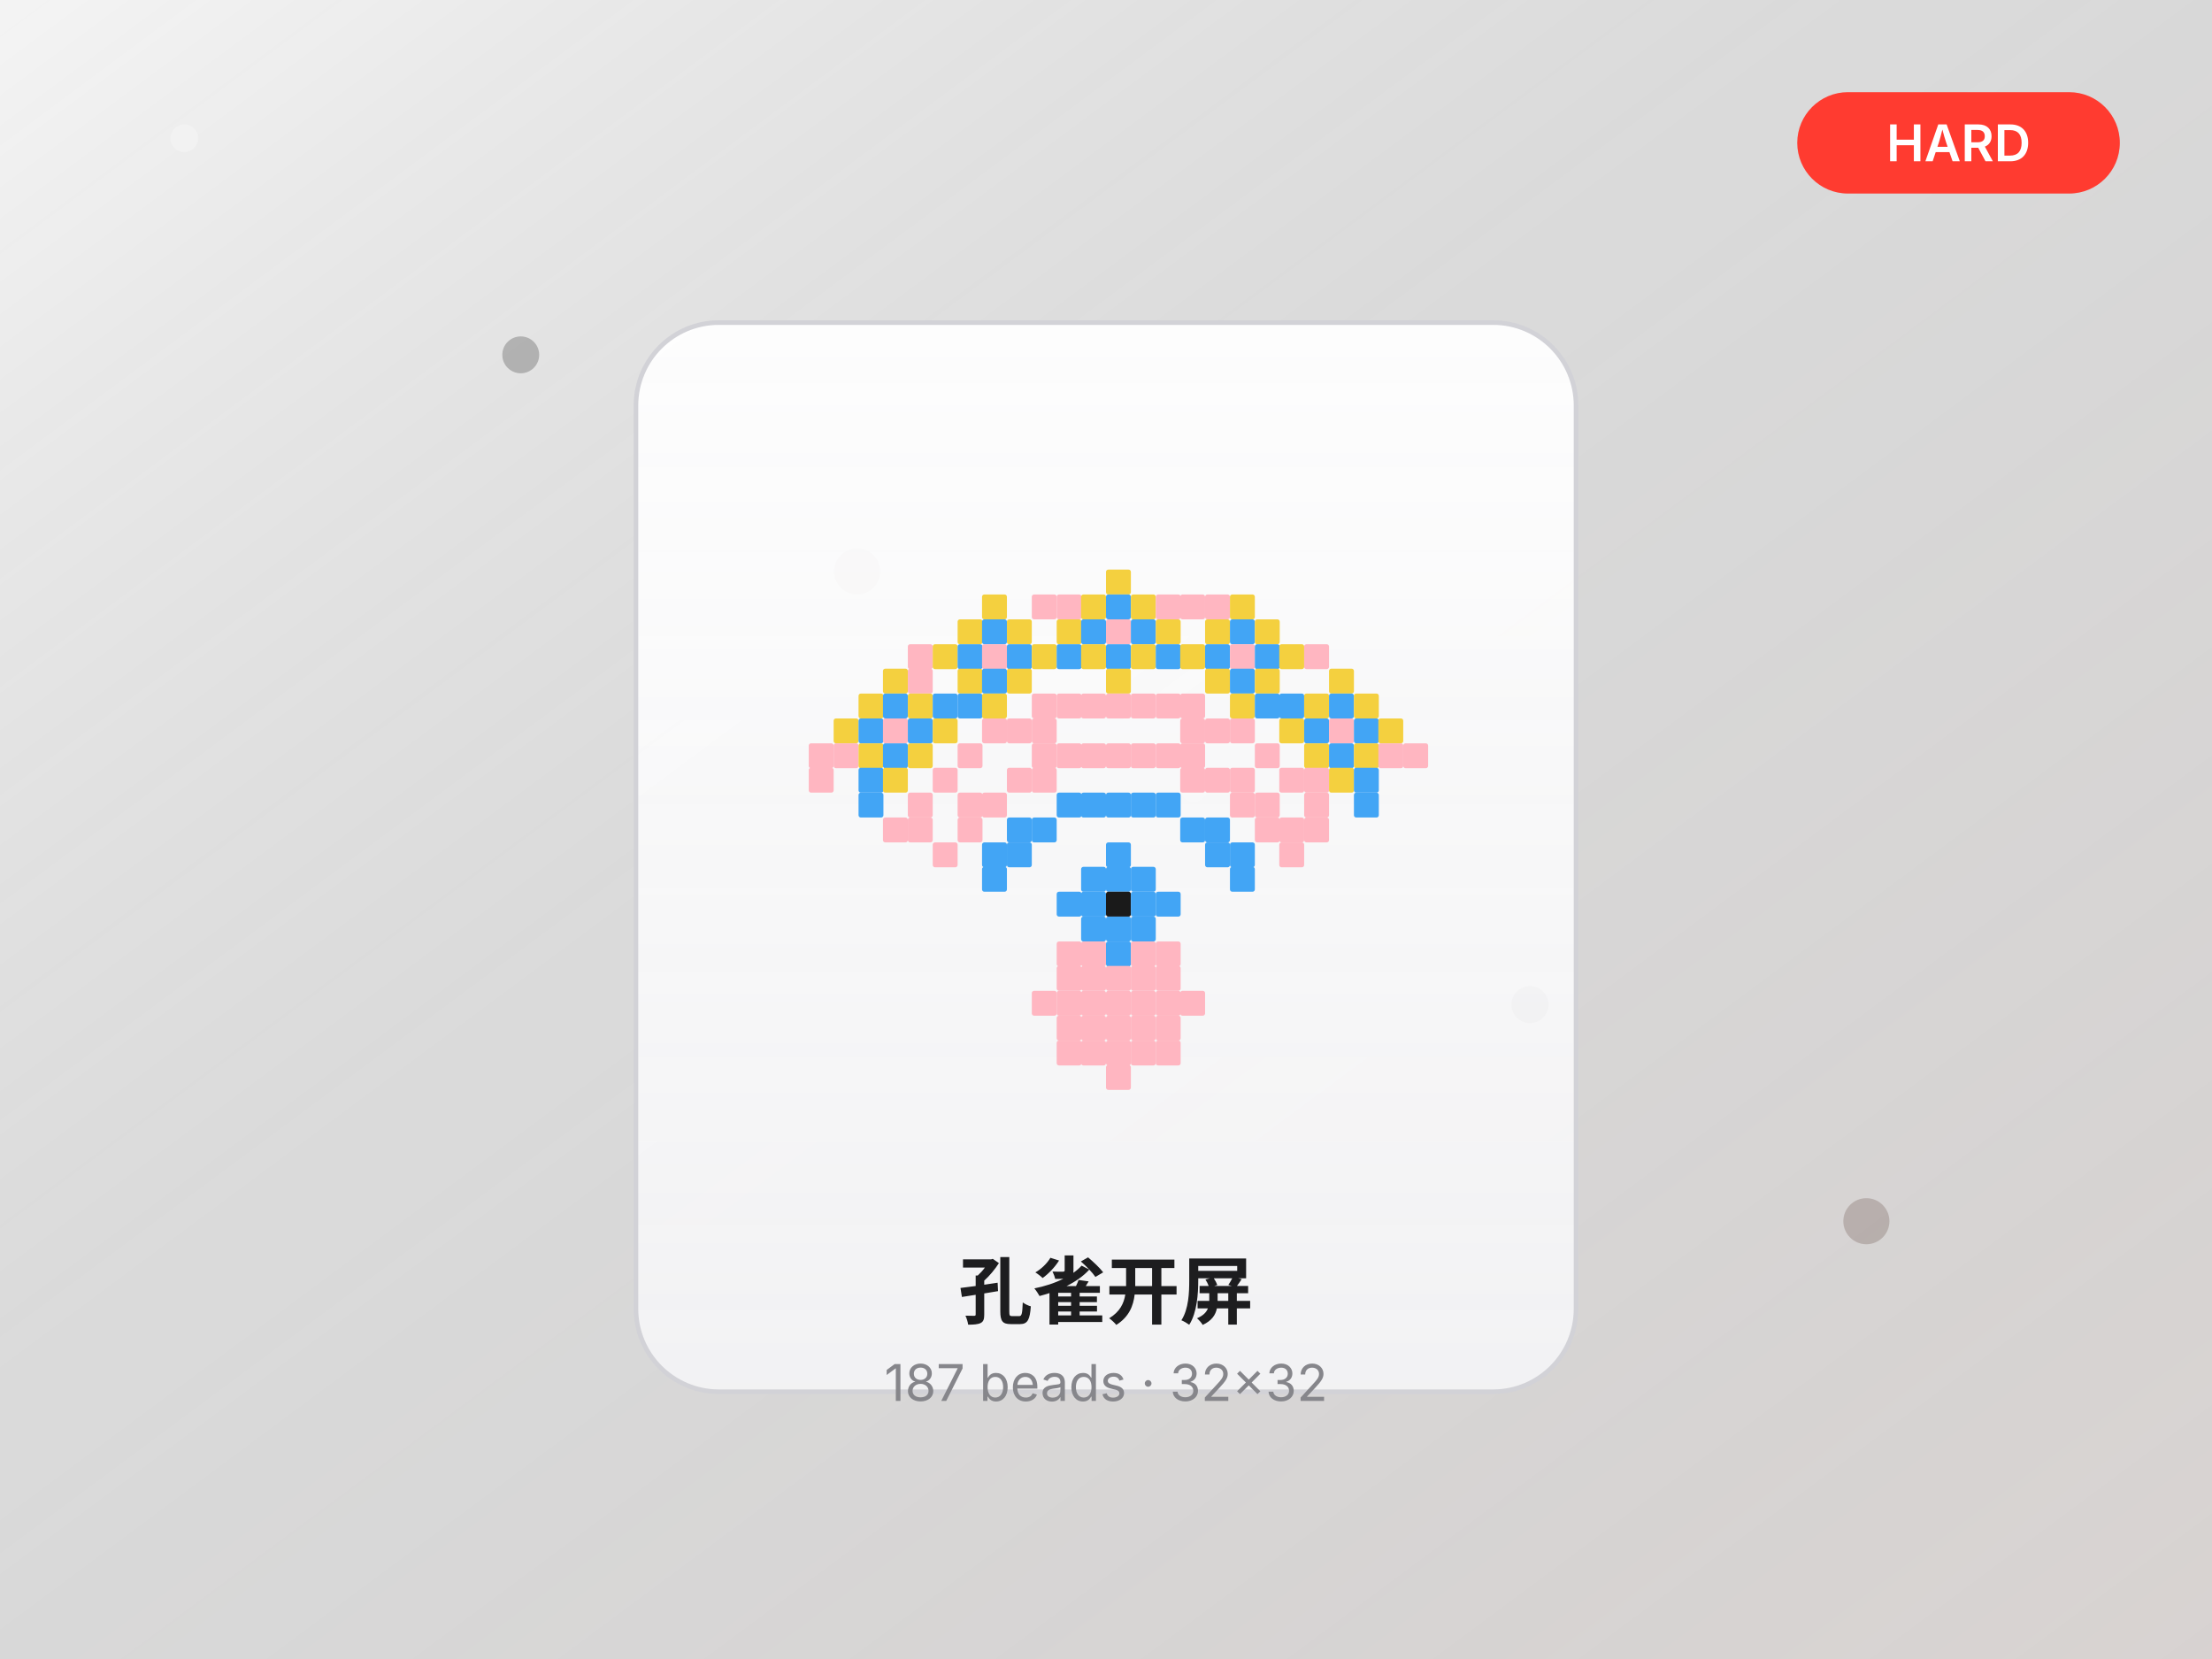
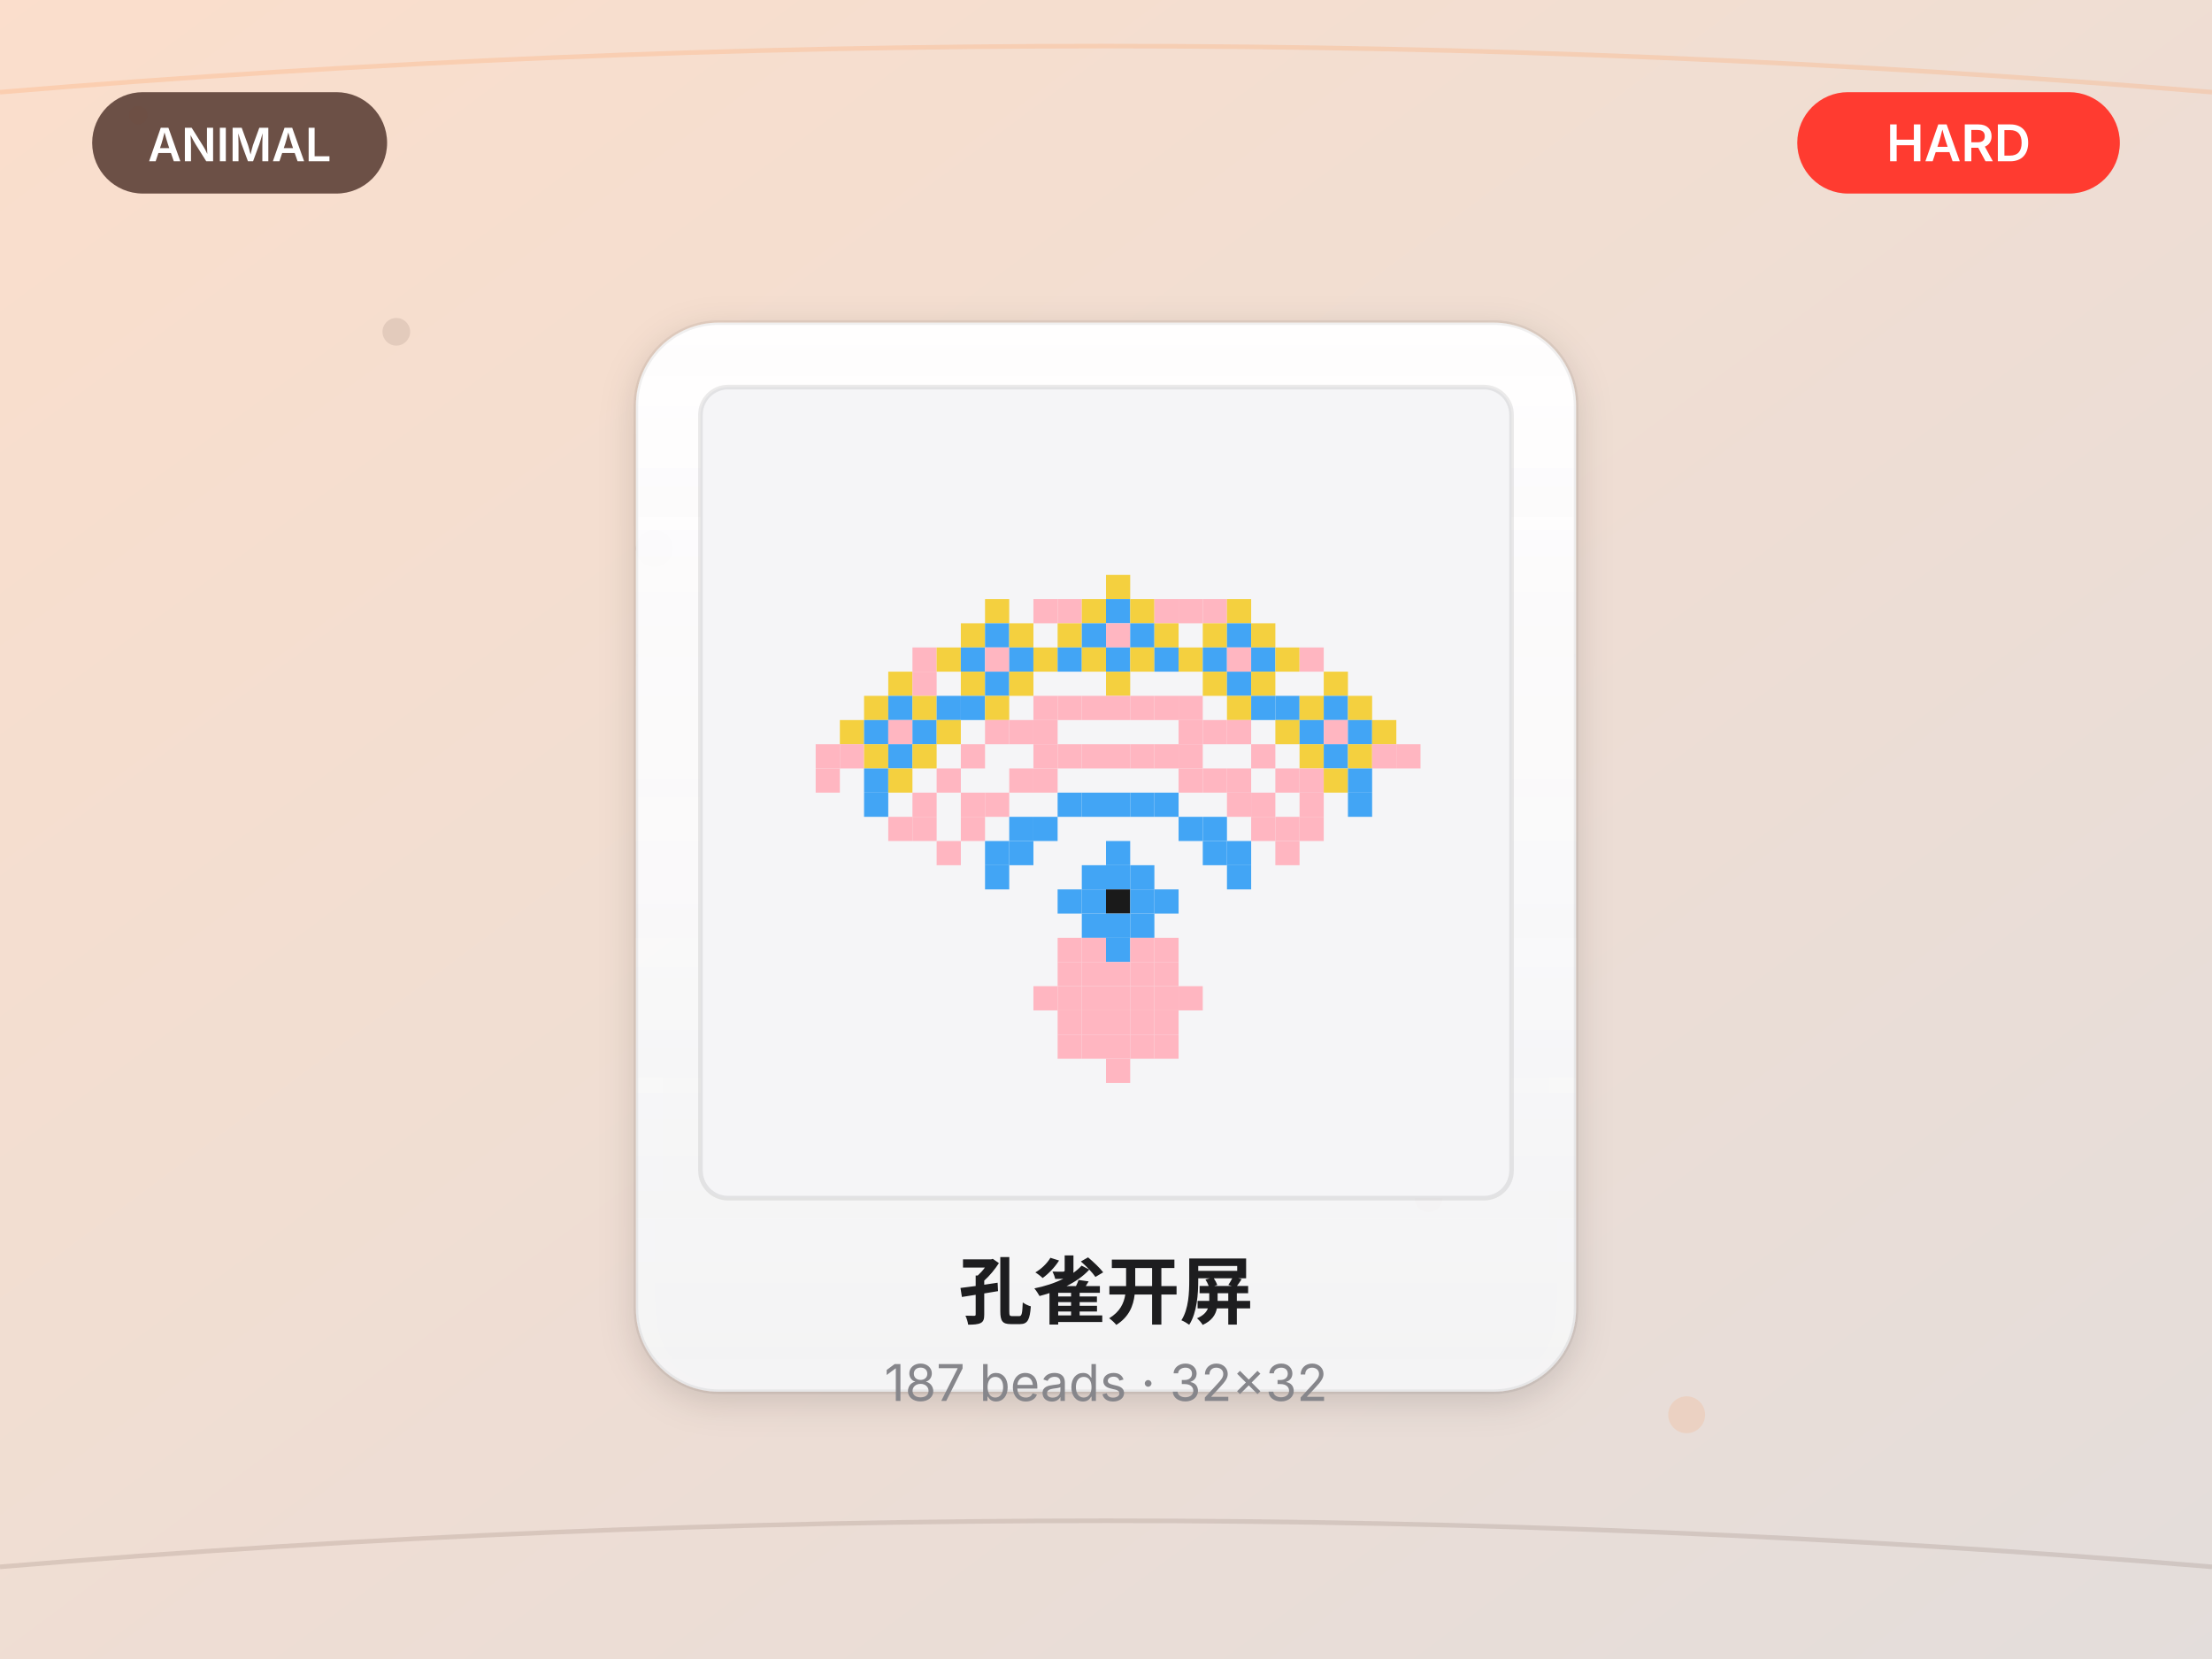
<svg xmlns="http://www.w3.org/2000/svg" viewBox="0 0 480 360" width="480" height="360">
  <defs>
    <linearGradient id="bganimalspeacock012" x1="0%" y1="0%" x2="100%" y2="100%">
-       <stop offset="0%" stop-color="#FFFFFF" stop-opacity="0.18" />
-       <stop offset="50%" stop-color="#1A1A1A" stop-opacity="0.12" />
-       <stop offset="100%" stop-color="#5D4037" stop-opacity="0.18" />
+       <stop offset="0%" stop-color="#FF8C42" stop-opacity="0.25" />
+       <stop offset="100%" stop-color="#A1887F" stop-opacity="0.25" />
    </linearGradient>
    <linearGradient id="cardanimalspeacock012" x1="0%" y1="0%" x2="0%" y2="100%">
-       <stop offset="0%" stop-color="#ffffff" stop-opacity="0.95" />
-       <stop offset="100%" stop-color="#f5f5f7" stop-opacity="0.9" />
+       <stop offset="0%" stop-color="#ffffff" stop-opacity="0.98" />
+       <stop offset="100%" stop-color="#f5f5f7" stop-opacity="0.95" />
    </linearGradient>
+     <linearGradient id="boardanimalspeacock012" x1="0%" y1="0%" x2="0%" y2="100%">
+       <stop offset="0%" stop-color="#1d1d1f" stop-opacity="0.04" />
+       <stop offset="100%" stop-color="#1d1d1f" stop-opacity="0.08" />
+     </linearGradient>
+     <filter id="shadowanimalspeacock012" x="-10%" y="-10%" width="120%" height="120%">
+       <feGaussianBlur in="SourceAlpha" stdDeviation="4" />
+       <feOffset dx="0" dy="2" />
+       <feComponentTransfer>
+         <feFuncA type="linear" slope="0.15" />
+       </feComponentTransfer>
+       <feMerge>
+         <feMergeNode />
+         <feMergeNode in="SourceGraphic" />
+       </feMerge>
+     </filter>
  </defs>
+   <rect width="480" height="360" fill="#fafafa" />
  <rect width="480" height="360" fill="url(#bganimalspeacock012)" />
-   <rect width="480" height="360" fill="#FFFFFF" opacity="0.04" />
-   <circle cx="40" cy="30" r="3" fill="#FFFFFF" opacity="0.25" />
-   <circle cx="113" cy="77" r="4" fill="#1A1A1A" opacity="0.25" />
-   <circle cx="186" cy="124" r="5" fill="#5D4037" opacity="0.25" />
-   <circle cx="259" cy="171" r="3" fill="#FFFFFF" opacity="0.25" />
-   <circle cx="332" cy="218" r="4" fill="#1A1A1A" opacity="0.25" />
-   <circle cx="405" cy="265" r="5" fill="#5D4037" opacity="0.25" />
-   <rect x="138" y="70" width="204" height="232" rx="18" fill="url(#cardanimalspeacock012)" stroke="#d2d2d7" stroke-width="1" />
-   <rect x="240.0" y="123.6" width="5.4" height="5.4" fill="#F4D03F" rx="0.5" />
-   <rect x="213.1" y="129.0" width="5.4" height="5.4" fill="#F4D03F" rx="0.5" />
-   <rect x="223.9" y="129.0" width="5.4" height="5.4" fill="#FFB6C1" rx="0.5" />
-   <rect x="229.3" y="129.0" width="5.4" height="5.4" fill="#FFB6C1" rx="0.5" />
-   <rect x="234.6" y="129.0" width="5.4" height="5.4" fill="#F4D03F" rx="0.5" />
-   <rect x="240.0" y="129.0" width="5.4" height="5.4" fill="#42A5F5" rx="0.5" />
-   <rect x="245.4" y="129.0" width="5.4" height="5.4" fill="#F4D03F" rx="0.5" />
-   <rect x="250.8" y="129.0" width="5.4" height="5.4" fill="#FFB6C1" rx="0.5" />
-   <rect x="256.1" y="129.0" width="5.4" height="5.4" fill="#FFB6C1" rx="0.5" />
-   <rect x="261.5" y="129.0" width="5.4" height="5.4" fill="#FFB6C1" rx="0.5" />
-   <rect x="266.9" y="129.0" width="5.4" height="5.4" fill="#F4D03F" rx="0.5" />
-   <rect x="207.8" y="134.4" width="5.4" height="5.4" fill="#F4D03F" rx="0.5" />
-   <rect x="213.1" y="134.4" width="5.4" height="5.4" fill="#42A5F5" rx="0.5" />
-   <rect x="218.5" y="134.4" width="5.4" height="5.4" fill="#F4D03F" rx="0.5" />
-   <rect x="229.3" y="134.4" width="5.4" height="5.4" fill="#F4D03F" rx="0.5" />
-   <rect x="234.6" y="134.4" width="5.4" height="5.4" fill="#42A5F5" rx="0.5" />
-   <rect x="240.0" y="134.4" width="5.4" height="5.4" fill="#FFB6C1" rx="0.5" />
-   <rect x="245.4" y="134.4" width="5.4" height="5.4" fill="#42A5F5" rx="0.5" />
-   <rect x="250.8" y="134.4" width="5.4" height="5.4" fill="#F4D03F" rx="0.5" />
-   <rect x="261.5" y="134.4" width="5.4" height="5.4" fill="#F4D03F" rx="0.5" />
-   <rect x="266.9" y="134.4" width="5.4" height="5.4" fill="#42A5F5" rx="0.5" />
-   <rect x="272.3" y="134.4" width="5.4" height="5.4" fill="#F4D03F" rx="0.5" />
-   <rect x="197.0" y="139.8" width="5.4" height="5.4" fill="#FFB6C1" rx="0.5" />
-   <rect x="202.4" y="139.8" width="5.4" height="5.4" fill="#F4D03F" rx="0.5" />
-   <rect x="207.8" y="139.8" width="5.4" height="5.4" fill="#42A5F5" rx="0.5" />
-   <rect x="213.1" y="139.8" width="5.4" height="5.4" fill="#FFB6C1" rx="0.5" />
-   <rect x="218.5" y="139.8" width="5.4" height="5.4" fill="#42A5F5" rx="0.5" />
-   <rect x="223.9" y="139.8" width="5.4" height="5.4" fill="#F4D03F" rx="0.5" />
-   <rect x="229.3" y="139.8" width="5.4" height="5.4" fill="#42A5F5" rx="0.5" />
-   <rect x="234.6" y="139.8" width="5.4" height="5.4" fill="#F4D03F" rx="0.5" />
-   <rect x="240.0" y="139.8" width="5.4" height="5.4" fill="#42A5F5" rx="0.5" />
-   <rect x="245.4" y="139.8" width="5.4" height="5.4" fill="#F4D03F" rx="0.5" />
-   <rect x="250.8" y="139.8" width="5.4" height="5.4" fill="#42A5F5" rx="0.5" />
-   <rect x="256.1" y="139.8" width="5.4" height="5.4" fill="#F4D03F" rx="0.5" />
-   <rect x="261.5" y="139.8" width="5.4" height="5.4" fill="#42A5F5" rx="0.5" />
-   <rect x="266.9" y="139.8" width="5.4" height="5.4" fill="#FFB6C1" rx="0.5" />
-   <rect x="272.3" y="139.8" width="5.4" height="5.4" fill="#42A5F5" rx="0.5" />
-   <rect x="277.6" y="139.8" width="5.4" height="5.4" fill="#F4D03F" rx="0.5" />
-   <rect x="283.0" y="139.8" width="5.4" height="5.4" fill="#FFB6C1" rx="0.5" />
-   <rect x="191.6" y="145.1" width="5.4" height="5.4" fill="#F4D03F" rx="0.5" />
-   <rect x="197.0" y="145.1" width="5.4" height="5.4" fill="#FFB6C1" rx="0.5" />
-   <rect x="207.8" y="145.1" width="5.4" height="5.4" fill="#F4D03F" rx="0.5" />
-   <rect x="213.1" y="145.1" width="5.4" height="5.4" fill="#42A5F5" rx="0.5" />
-   <rect x="218.5" y="145.1" width="5.4" height="5.4" fill="#F4D03F" rx="0.5" />
-   <rect x="240.0" y="145.1" width="5.4" height="5.4" fill="#F4D03F" rx="0.5" />
-   <rect x="261.5" y="145.1" width="5.4" height="5.4" fill="#F4D03F" rx="0.5" />
-   <rect x="266.9" y="145.1" width="5.4" height="5.4" fill="#42A5F5" rx="0.5" />
-   <rect x="272.3" y="145.1" width="5.4" height="5.4" fill="#F4D03F" rx="0.5" />
-   <rect x="288.4" y="145.1" width="5.4" height="5.4" fill="#F4D03F" rx="0.5" />
-   <rect x="186.3" y="150.5" width="5.4" height="5.4" fill="#F4D03F" rx="0.5" />
-   <rect x="191.6" y="150.5" width="5.4" height="5.4" fill="#42A5F5" rx="0.5" />
-   <rect x="197.0" y="150.5" width="5.4" height="5.4" fill="#F4D03F" rx="0.5" />
-   <rect x="202.4" y="150.5" width="5.4" height="5.4" fill="#42A5F5" rx="0.5" />
-   <rect x="207.8" y="150.5" width="5.4" height="5.4" fill="#42A5F5" rx="0.5" />
-   <rect x="213.1" y="150.5" width="5.4" height="5.4" fill="#F4D03F" rx="0.5" />
-   <rect x="223.9" y="150.5" width="5.4" height="5.4" fill="#FFB6C1" rx="0.5" />
-   <rect x="229.3" y="150.5" width="5.4" height="5.4" fill="#FFB6C1" rx="0.5" />
-   <rect x="234.6" y="150.5" width="5.4" height="5.4" fill="#FFB6C1" rx="0.5" />
-   <rect x="240.0" y="150.5" width="5.4" height="5.4" fill="#FFB6C1" rx="0.5" />
-   <rect x="245.4" y="150.5" width="5.4" height="5.4" fill="#FFB6C1" rx="0.5" />
-   <rect x="250.8" y="150.5" width="5.4" height="5.4" fill="#FFB6C1" rx="0.5" />
-   <rect x="256.1" y="150.5" width="5.4" height="5.4" fill="#FFB6C1" rx="0.5" />
-   <rect x="266.9" y="150.5" width="5.4" height="5.4" fill="#F4D03F" rx="0.5" />
-   <rect x="272.3" y="150.5" width="5.4" height="5.4" fill="#42A5F5" rx="0.5" />
-   <rect x="277.6" y="150.5" width="5.4" height="5.4" fill="#42A5F5" rx="0.5" />
-   <rect x="283.0" y="150.5" width="5.4" height="5.4" fill="#F4D03F" rx="0.5" />
-   <rect x="288.4" y="150.5" width="5.4" height="5.4" fill="#42A5F5" rx="0.5" />
-   <rect x="293.8" y="150.5" width="5.4" height="5.4" fill="#F4D03F" rx="0.5" />
-   <rect x="180.9" y="155.9" width="5.4" height="5.4" fill="#F4D03F" rx="0.5" />
-   <rect x="186.3" y="155.9" width="5.4" height="5.4" fill="#42A5F5" rx="0.5" />
-   <rect x="191.6" y="155.9" width="5.4" height="5.4" fill="#FFB6C1" rx="0.5" />
-   <rect x="197.0" y="155.9" width="5.4" height="5.4" fill="#42A5F5" rx="0.5" />
-   <rect x="202.4" y="155.9" width="5.4" height="5.4" fill="#F4D03F" rx="0.5" />
-   <rect x="213.1" y="155.9" width="5.4" height="5.4" fill="#FFB6C1" rx="0.5" />
-   <rect x="218.5" y="155.9" width="5.4" height="5.4" fill="#FFB6C1" rx="0.5" />
-   <rect x="223.9" y="155.9" width="5.4" height="5.4" fill="#FFB6C1" rx="0.5" />
-   <rect x="256.1" y="155.9" width="5.4" height="5.4" fill="#FFB6C1" rx="0.5" />
-   <rect x="261.5" y="155.9" width="5.4" height="5.4" fill="#FFB6C1" rx="0.5" />
-   <rect x="266.9" y="155.9" width="5.4" height="5.4" fill="#FFB6C1" rx="0.5" />
-   <rect x="277.6" y="155.9" width="5.4" height="5.4" fill="#F4D03F" rx="0.5" />
-   <rect x="283.0" y="155.9" width="5.4" height="5.4" fill="#42A5F5" rx="0.5" />
-   <rect x="288.4" y="155.9" width="5.4" height="5.4" fill="#FFB6C1" rx="0.5" />
-   <rect x="293.8" y="155.9" width="5.4" height="5.4" fill="#42A5F5" rx="0.5" />
-   <rect x="299.1" y="155.9" width="5.4" height="5.4" fill="#F4D03F" rx="0.5" />
-   <rect x="175.5" y="161.3" width="5.4" height="5.4" fill="#FFB6C1" rx="0.5" />
-   <rect x="180.9" y="161.3" width="5.4" height="5.4" fill="#FFB6C1" rx="0.5" />
-   <rect x="186.3" y="161.3" width="5.4" height="5.4" fill="#F4D03F" rx="0.5" />
-   <rect x="191.6" y="161.3" width="5.4" height="5.4" fill="#42A5F5" rx="0.5" />
-   <rect x="197.0" y="161.3" width="5.4" height="5.4" fill="#F4D03F" rx="0.5" />
-   <rect x="207.8" y="161.3" width="5.4" height="5.4" fill="#FFB6C1" rx="0.5" />
-   <rect x="223.9" y="161.3" width="5.4" height="5.4" fill="#FFB6C1" rx="0.5" />
-   <rect x="229.3" y="161.3" width="5.4" height="5.4" fill="#FFB6C1" rx="0.5" />
-   <rect x="234.6" y="161.3" width="5.4" height="5.4" fill="#FFB6C1" rx="0.5" />
-   <rect x="240.0" y="161.3" width="5.4" height="5.4" fill="#FFB6C1" rx="0.5" />
-   <rect x="245.4" y="161.3" width="5.4" height="5.4" fill="#FFB6C1" rx="0.5" />
-   <rect x="250.8" y="161.3" width="5.4" height="5.4" fill="#FFB6C1" rx="0.5" />
-   <rect x="256.1" y="161.3" width="5.4" height="5.4" fill="#FFB6C1" rx="0.5" />
-   <rect x="272.3" y="161.3" width="5.4" height="5.4" fill="#FFB6C1" rx="0.5" />
-   <rect x="283.0" y="161.3" width="5.4" height="5.4" fill="#F4D03F" rx="0.5" />
-   <rect x="288.4" y="161.3" width="5.4" height="5.4" fill="#42A5F5" rx="0.5" />
-   <rect x="293.8" y="161.3" width="5.4" height="5.4" fill="#F4D03F" rx="0.5" />
-   <rect x="299.1" y="161.3" width="5.4" height="5.4" fill="#FFB6C1" rx="0.5" />
-   <rect x="304.5" y="161.3" width="5.4" height="5.4" fill="#FFB6C1" rx="0.5" />
-   <rect x="175.5" y="166.6" width="5.4" height="5.4" fill="#FFB6C1" rx="0.5" />
-   <rect x="186.3" y="166.6" width="5.4" height="5.4" fill="#42A5F5" rx="0.5" />
-   <rect x="191.6" y="166.6" width="5.4" height="5.4" fill="#F4D03F" rx="0.5" />
-   <rect x="202.4" y="166.6" width="5.4" height="5.4" fill="#FFB6C1" rx="0.5" />
-   <rect x="218.5" y="166.6" width="5.4" height="5.4" fill="#FFB6C1" rx="0.5" />
-   <rect x="223.9" y="166.6" width="5.4" height="5.4" fill="#FFB6C1" rx="0.5" />
-   <rect x="256.1" y="166.6" width="5.4" height="5.4" fill="#FFB6C1" rx="0.5" />
-   <rect x="261.5" y="166.6" width="5.4" height="5.4" fill="#FFB6C1" rx="0.5" />
-   <rect x="266.9" y="166.6" width="5.4" height="5.4" fill="#FFB6C1" rx="0.5" />
-   <rect x="277.6" y="166.6" width="5.4" height="5.4" fill="#FFB6C1" rx="0.5" />
-   <rect x="283.0" y="166.6" width="5.4" height="5.4" fill="#FFB6C1" rx="0.5" />
-   <rect x="288.4" y="166.6" width="5.4" height="5.4" fill="#F4D03F" rx="0.5" />
-   <rect x="293.8" y="166.6" width="5.4" height="5.4" fill="#42A5F5" rx="0.5" />
-   <rect x="186.3" y="172.0" width="5.4" height="5.4" fill="#42A5F5" rx="0.5" />
-   <rect x="197.0" y="172.0" width="5.4" height="5.4" fill="#FFB6C1" rx="0.5" />
-   <rect x="207.8" y="172.0" width="5.4" height="5.4" fill="#FFB6C1" rx="0.5" />
-   <rect x="213.1" y="172.0" width="5.4" height="5.4" fill="#FFB6C1" rx="0.5" />
-   <rect x="229.3" y="172.0" width="5.4" height="5.4" fill="#42A5F5" rx="0.5" />
-   <rect x="234.6" y="172.0" width="5.4" height="5.4" fill="#42A5F5" rx="0.5" />
-   <rect x="240.0" y="172.0" width="5.4" height="5.4" fill="#42A5F5" rx="0.5" />
-   <rect x="245.4" y="172.0" width="5.4" height="5.4" fill="#42A5F5" rx="0.5" />
-   <rect x="250.8" y="172.0" width="5.4" height="5.4" fill="#42A5F5" rx="0.5" />
-   <rect x="266.9" y="172.0" width="5.4" height="5.4" fill="#FFB6C1" rx="0.5" />
-   <rect x="272.3" y="172.0" width="5.4" height="5.4" fill="#FFB6C1" rx="0.5" />
-   <rect x="283.0" y="172.0" width="5.4" height="5.4" fill="#FFB6C1" rx="0.5" />
-   <rect x="293.8" y="172.0" width="5.4" height="5.4" fill="#42A5F5" rx="0.5" />
-   <rect x="191.6" y="177.4" width="5.4" height="5.4" fill="#FFB6C1" rx="0.5" />
-   <rect x="197.0" y="177.4" width="5.4" height="5.4" fill="#FFB6C1" rx="0.5" />
-   <rect x="207.8" y="177.4" width="5.4" height="5.4" fill="#FFB6C1" rx="0.5" />
-   <rect x="218.5" y="177.4" width="5.4" height="5.4" fill="#42A5F5" rx="0.5" />
-   <rect x="223.9" y="177.4" width="5.4" height="5.4" fill="#42A5F5" rx="0.5" />
-   <rect x="256.1" y="177.4" width="5.4" height="5.4" fill="#42A5F5" rx="0.5" />
-   <rect x="261.5" y="177.4" width="5.4" height="5.4" fill="#42A5F5" rx="0.5" />
-   <rect x="272.3" y="177.4" width="5.4" height="5.4" fill="#FFB6C1" rx="0.5" />
-   <rect x="277.6" y="177.4" width="5.4" height="5.4" fill="#FFB6C1" rx="0.5" />
-   <rect x="283.0" y="177.4" width="5.4" height="5.4" fill="#FFB6C1" rx="0.5" />
-   <rect x="202.4" y="182.8" width="5.4" height="5.4" fill="#FFB6C1" rx="0.5" />
-   <rect x="213.1" y="182.8" width="5.4" height="5.4" fill="#42A5F5" rx="0.5" />
-   <rect x="218.5" y="182.8" width="5.4" height="5.4" fill="#42A5F5" rx="0.5" />
-   <rect x="240.0" y="182.8" width="5.4" height="5.4" fill="#42A5F5" rx="0.5" />
-   <rect x="261.5" y="182.8" width="5.4" height="5.4" fill="#42A5F5" rx="0.5" />
-   <rect x="266.9" y="182.8" width="5.4" height="5.4" fill="#42A5F5" rx="0.5" />
-   <rect x="277.6" y="182.8" width="5.4" height="5.4" fill="#FFB6C1" rx="0.5" />
-   <rect x="213.1" y="188.1" width="5.4" height="5.4" fill="#42A5F5" rx="0.5" />
-   <rect x="234.6" y="188.1" width="5.4" height="5.4" fill="#42A5F5" rx="0.5" />
-   <rect x="240.0" y="188.1" width="5.4" height="5.4" fill="#42A5F5" rx="0.5" />
-   <rect x="245.4" y="188.1" width="5.4" height="5.4" fill="#42A5F5" rx="0.5" />
-   <rect x="266.9" y="188.1" width="5.4" height="5.4" fill="#42A5F5" rx="0.5" />
-   <rect x="229.3" y="193.5" width="5.4" height="5.4" fill="#42A5F5" rx="0.5" />
-   <rect x="234.6" y="193.5" width="5.4" height="5.4" fill="#42A5F5" rx="0.5" />
-   <rect x="240.0" y="193.5" width="5.4" height="5.4" fill="#1A1A1A" rx="0.5" />
-   <rect x="245.4" y="193.5" width="5.4" height="5.4" fill="#42A5F5" rx="0.5" />
-   <rect x="250.8" y="193.5" width="5.4" height="5.4" fill="#42A5F5" rx="0.5" />
-   <rect x="234.6" y="198.9" width="5.4" height="5.4" fill="#42A5F5" rx="0.5" />
-   <rect x="240.0" y="198.9" width="5.4" height="5.4" fill="#42A5F5" rx="0.5" />
-   <rect x="245.4" y="198.9" width="5.4" height="5.4" fill="#42A5F5" rx="0.5" />
-   <rect x="229.3" y="204.3" width="5.4" height="5.4" fill="#FFB6C1" rx="0.5" />
-   <rect x="234.6" y="204.3" width="5.4" height="5.4" fill="#FFB6C1" rx="0.5" />
-   <rect x="240.0" y="204.3" width="5.4" height="5.4" fill="#42A5F5" rx="0.5" />
-   <rect x="245.4" y="204.3" width="5.4" height="5.4" fill="#FFB6C1" rx="0.5" />
-   <rect x="250.8" y="204.3" width="5.4" height="5.4" fill="#FFB6C1" rx="0.5" />
-   <rect x="229.3" y="209.6" width="5.4" height="5.4" fill="#FFB6C1" rx="0.5" />
-   <rect x="234.6" y="209.6" width="5.4" height="5.4" fill="#FFB6C1" rx="0.5" />
-   <rect x="240.0" y="209.6" width="5.4" height="5.4" fill="#FFB6C1" rx="0.5" />
-   <rect x="245.4" y="209.6" width="5.4" height="5.4" fill="#FFB6C1" rx="0.5" />
-   <rect x="250.8" y="209.6" width="5.4" height="5.4" fill="#FFB6C1" rx="0.5" />
-   <rect x="223.9" y="215.0" width="5.4" height="5.4" fill="#FFB6C1" rx="0.5" />
-   <rect x="229.3" y="215.0" width="5.4" height="5.4" fill="#FFB6C1" rx="0.5" />
-   <rect x="234.6" y="215.0" width="5.4" height="5.4" fill="#FFB6C1" rx="0.5" />
-   <rect x="240.0" y="215.0" width="5.4" height="5.4" fill="#FFB6C1" rx="0.5" />
-   <rect x="245.4" y="215.0" width="5.4" height="5.4" fill="#FFB6C1" rx="0.5" />
-   <rect x="250.8" y="215.0" width="5.4" height="5.4" fill="#FFB6C1" rx="0.5" />
-   <rect x="256.1" y="215.0" width="5.4" height="5.4" fill="#FFB6C1" rx="0.5" />
-   <rect x="229.3" y="220.4" width="5.4" height="5.4" fill="#FFB6C1" rx="0.5" />
-   <rect x="234.6" y="220.4" width="5.4" height="5.4" fill="#FFB6C1" rx="0.5" />
-   <rect x="240.0" y="220.4" width="5.4" height="5.4" fill="#FFB6C1" rx="0.5" />
-   <rect x="245.4" y="220.4" width="5.4" height="5.4" fill="#FFB6C1" rx="0.5" />
-   <rect x="250.8" y="220.4" width="5.4" height="5.4" fill="#FFB6C1" rx="0.5" />
-   <rect x="229.3" y="225.8" width="5.4" height="5.4" fill="#FFB6C1" rx="0.5" />
-   <rect x="234.6" y="225.8" width="5.4" height="5.4" fill="#FFB6C1" rx="0.5" />
-   <rect x="240.0" y="225.8" width="5.4" height="5.4" fill="#FFB6C1" rx="0.5" />
-   <rect x="245.4" y="225.8" width="5.4" height="5.4" fill="#FFB6C1" rx="0.5" />
-   <rect x="250.8" y="225.8" width="5.4" height="5.4" fill="#FFB6C1" rx="0.5" />
-   <rect x="240.0" y="231.1" width="5.4" height="5.4" fill="#FFB6C1" rx="0.5" />
+   <path d="M 0 340 Q 240 320 480 340" stroke="#5D4037" stroke-width="1" fill="none" opacity="0.15" />
+   <path d="M 0 20 Q 240 0 480 20" stroke="#FF8C42" stroke-width="1" fill="none" opacity="0.2" />
+   <circle cx="30" cy="25" r="2" fill="#FF8C42" opacity="0.15" />
+   <circle cx="86" cy="72" r="3" fill="#A1887F" opacity="0.23" />
+   <circle cx="142" cy="119" r="4" fill="#5D4037" opacity="0.31" />
+   <circle cx="198" cy="166" r="5" fill="#FF8C42" opacity="0.15" />
+   <circle cx="254" cy="213" r="2" fill="#A1887F" opacity="0.23" />
+   <circle cx="310" cy="260" r="3" fill="#5D4037" opacity="0.31" />
+   <circle cx="366" cy="307" r="4" fill="#FF8C42" opacity="0.15" />
+   <circle cx="422" cy="34" r="5" fill="#A1887F" opacity="0.23" />
+   <rect x="138" y="70" width="204" height="232" rx="18" fill="url(#cardanimalspeacock012)" stroke="rgba(0,0,0,0.06)" stroke-width="1" filter="url(#shadowanimalspeacock012)" />
+   <rect x="152" y="84" width="176" height="176" rx="6" fill="#f5f5f7" stroke="rgba(0,0,0,0.08)" stroke-width="1" />
+   <rect x="240.00" y="124.75" width="5.25" height="5.25" fill="#F4D03F" />
+   <rect x="213.75" y="130.00" width="5.25" height="5.25" fill="#F4D03F" />
+   <rect x="224.25" y="130.00" width="5.25" height="5.25" fill="#FFB6C1" />
+   <rect x="229.50" y="130.00" width="5.25" height="5.25" fill="#FFB6C1" />
+   <rect x="234.75" y="130.00" width="5.25" height="5.25" fill="#F4D03F" />
+   <rect x="240.00" y="130.00" width="5.25" height="5.25" fill="#42A5F5" />
+   <rect x="245.25" y="130.00" width="5.25" height="5.25" fill="#F4D03F" />
+   <rect x="250.50" y="130.00" width="5.25" height="5.25" fill="#FFB6C1" />
+   <rect x="255.75" y="130.00" width="5.25" height="5.25" fill="#FFB6C1" />
+   <rect x="261.00" y="130.00" width="5.25" height="5.25" fill="#FFB6C1" />
+   <rect x="266.25" y="130.00" width="5.25" height="5.25" fill="#F4D03F" />
+   <rect x="208.50" y="135.25" width="5.25" height="5.25" fill="#F4D03F" />
+   <rect x="213.75" y="135.25" width="5.25" height="5.25" fill="#42A5F5" />
+   <rect x="219.00" y="135.25" width="5.25" height="5.25" fill="#F4D03F" />
+   <rect x="229.50" y="135.25" width="5.25" height="5.25" fill="#F4D03F" />
+   <rect x="234.75" y="135.25" width="5.25" height="5.25" fill="#42A5F5" />
+   <rect x="240.00" y="135.25" width="5.25" height="5.25" fill="#FFB6C1" />
+   <rect x="245.25" y="135.25" width="5.25" height="5.25" fill="#42A5F5" />
+   <rect x="250.50" y="135.25" width="5.25" height="5.25" fill="#F4D03F" />
+   <rect x="261.00" y="135.25" width="5.25" height="5.25" fill="#F4D03F" />
+   <rect x="266.25" y="135.25" width="5.25" height="5.25" fill="#42A5F5" />
+   <rect x="271.50" y="135.25" width="5.25" height="5.25" fill="#F4D03F" />
+   <rect x="198.00" y="140.50" width="5.25" height="5.25" fill="#FFB6C1" />
+   <rect x="203.25" y="140.50" width="5.25" height="5.25" fill="#F4D03F" />
+   <rect x="208.50" y="140.50" width="5.25" height="5.25" fill="#42A5F5" />
+   <rect x="213.75" y="140.50" width="5.25" height="5.25" fill="#FFB6C1" />
+   <rect x="219.00" y="140.50" width="5.25" height="5.25" fill="#42A5F5" />
+   <rect x="224.25" y="140.50" width="5.25" height="5.25" fill="#F4D03F" />
+   <rect x="229.50" y="140.50" width="5.25" height="5.25" fill="#42A5F5" />
+   <rect x="234.75" y="140.50" width="5.25" height="5.25" fill="#F4D03F" />
+   <rect x="240.00" y="140.50" width="5.25" height="5.25" fill="#42A5F5" />
+   <rect x="245.25" y="140.50" width="5.25" height="5.25" fill="#F4D03F" />
+   <rect x="250.50" y="140.50" width="5.25" height="5.25" fill="#42A5F5" />
+   <rect x="255.75" y="140.50" width="5.25" height="5.25" fill="#F4D03F" />
+   <rect x="261.00" y="140.50" width="5.25" height="5.25" fill="#42A5F5" />
+   <rect x="266.25" y="140.50" width="5.25" height="5.25" fill="#FFB6C1" />
+   <rect x="271.50" y="140.50" width="5.25" height="5.25" fill="#42A5F5" />
+   <rect x="276.75" y="140.50" width="5.25" height="5.25" fill="#F4D03F" />
+   <rect x="282.00" y="140.50" width="5.25" height="5.25" fill="#FFB6C1" />
+   <rect x="192.75" y="145.75" width="5.25" height="5.25" fill="#F4D03F" />
+   <rect x="198.00" y="145.75" width="5.25" height="5.25" fill="#FFB6C1" />
+   <rect x="208.50" y="145.75" width="5.25" height="5.25" fill="#F4D03F" />
+   <rect x="213.75" y="145.75" width="5.25" height="5.25" fill="#42A5F5" />
+   <rect x="219.00" y="145.75" width="5.25" height="5.25" fill="#F4D03F" />
+   <rect x="240.00" y="145.75" width="5.25" height="5.25" fill="#F4D03F" />
+   <rect x="261.00" y="145.75" width="5.25" height="5.25" fill="#F4D03F" />
+   <rect x="266.25" y="145.75" width="5.25" height="5.25" fill="#42A5F5" />
+   <rect x="271.50" y="145.75" width="5.25" height="5.25" fill="#F4D03F" />
+   <rect x="287.25" y="145.75" width="5.25" height="5.25" fill="#F4D03F" />
+   <rect x="187.50" y="151.00" width="5.25" height="5.25" fill="#F4D03F" />
+   <rect x="192.75" y="151.00" width="5.25" height="5.25" fill="#42A5F5" />
+   <rect x="198.00" y="151.00" width="5.25" height="5.25" fill="#F4D03F" />
+   <rect x="203.25" y="151.00" width="5.25" height="5.25" fill="#42A5F5" />
+   <rect x="208.50" y="151.00" width="5.25" height="5.25" fill="#42A5F5" />
+   <rect x="213.75" y="151.00" width="5.25" height="5.25" fill="#F4D03F" />
+   <rect x="224.25" y="151.00" width="5.25" height="5.25" fill="#FFB6C1" />
+   <rect x="229.50" y="151.00" width="5.25" height="5.25" fill="#FFB6C1" />
+   <rect x="234.75" y="151.00" width="5.25" height="5.25" fill="#FFB6C1" />
+   <rect x="240.00" y="151.00" width="5.25" height="5.25" fill="#FFB6C1" />
+   <rect x="245.25" y="151.00" width="5.25" height="5.25" fill="#FFB6C1" />
+   <rect x="250.50" y="151.00" width="5.25" height="5.25" fill="#FFB6C1" />
+   <rect x="255.75" y="151.00" width="5.25" height="5.25" fill="#FFB6C1" />
+   <rect x="266.25" y="151.00" width="5.25" height="5.25" fill="#F4D03F" />
+   <rect x="271.50" y="151.00" width="5.25" height="5.25" fill="#42A5F5" />
+   <rect x="276.75" y="151.00" width="5.25" height="5.25" fill="#42A5F5" />
+   <rect x="282.00" y="151.00" width="5.25" height="5.25" fill="#F4D03F" />
+   <rect x="287.25" y="151.00" width="5.25" height="5.25" fill="#42A5F5" />
+   <rect x="292.50" y="151.00" width="5.25" height="5.25" fill="#F4D03F" />
+   <rect x="182.25" y="156.25" width="5.25" height="5.25" fill="#F4D03F" />
+   <rect x="187.50" y="156.25" width="5.25" height="5.25" fill="#42A5F5" />
+   <rect x="192.75" y="156.25" width="5.25" height="5.25" fill="#FFB6C1" />
+   <rect x="198.00" y="156.25" width="5.25" height="5.25" fill="#42A5F5" />
+   <rect x="203.25" y="156.25" width="5.25" height="5.25" fill="#F4D03F" />
+   <rect x="213.75" y="156.25" width="5.25" height="5.25" fill="#FFB6C1" />
+   <rect x="219.00" y="156.25" width="5.25" height="5.25" fill="#FFB6C1" />
+   <rect x="224.25" y="156.25" width="5.25" height="5.25" fill="#FFB6C1" />
+   <rect x="255.75" y="156.25" width="5.25" height="5.25" fill="#FFB6C1" />
+   <rect x="261.00" y="156.25" width="5.25" height="5.25" fill="#FFB6C1" />
+   <rect x="266.25" y="156.25" width="5.25" height="5.25" fill="#FFB6C1" />
+   <rect x="276.75" y="156.25" width="5.25" height="5.25" fill="#F4D03F" />
+   <rect x="282.00" y="156.25" width="5.25" height="5.25" fill="#42A5F5" />
+   <rect x="287.25" y="156.25" width="5.25" height="5.25" fill="#FFB6C1" />
+   <rect x="292.50" y="156.25" width="5.25" height="5.25" fill="#42A5F5" />
+   <rect x="297.75" y="156.25" width="5.25" height="5.25" fill="#F4D03F" />
+   <rect x="177.00" y="161.50" width="5.25" height="5.25" fill="#FFB6C1" />
+   <rect x="182.25" y="161.50" width="5.25" height="5.25" fill="#FFB6C1" />
+   <rect x="187.50" y="161.50" width="5.25" height="5.25" fill="#F4D03F" />
+   <rect x="192.75" y="161.50" width="5.25" height="5.25" fill="#42A5F5" />
+   <rect x="198.00" y="161.50" width="5.25" height="5.25" fill="#F4D03F" />
+   <rect x="208.50" y="161.50" width="5.25" height="5.25" fill="#FFB6C1" />
+   <rect x="224.25" y="161.50" width="5.25" height="5.25" fill="#FFB6C1" />
+   <rect x="229.50" y="161.50" width="5.25" height="5.25" fill="#FFB6C1" />
+   <rect x="234.75" y="161.50" width="5.25" height="5.25" fill="#FFB6C1" />
+   <rect x="240.00" y="161.50" width="5.25" height="5.25" fill="#FFB6C1" />
+   <rect x="245.25" y="161.50" width="5.25" height="5.25" fill="#FFB6C1" />
+   <rect x="250.50" y="161.50" width="5.25" height="5.25" fill="#FFB6C1" />
+   <rect x="255.75" y="161.50" width="5.25" height="5.25" fill="#FFB6C1" />
+   <rect x="271.50" y="161.50" width="5.25" height="5.25" fill="#FFB6C1" />
+   <rect x="282.00" y="161.50" width="5.25" height="5.25" fill="#F4D03F" />
+   <rect x="287.25" y="161.50" width="5.25" height="5.25" fill="#42A5F5" />
+   <rect x="292.50" y="161.50" width="5.25" height="5.25" fill="#F4D03F" />
+   <rect x="297.75" y="161.50" width="5.25" height="5.25" fill="#FFB6C1" />
+   <rect x="303.00" y="161.50" width="5.25" height="5.25" fill="#FFB6C1" />
+   <rect x="177.00" y="166.75" width="5.25" height="5.25" fill="#FFB6C1" />
+   <rect x="187.50" y="166.75" width="5.25" height="5.25" fill="#42A5F5" />
+   <rect x="192.75" y="166.75" width="5.25" height="5.25" fill="#F4D03F" />
+   <rect x="203.25" y="166.75" width="5.25" height="5.25" fill="#FFB6C1" />
+   <rect x="219.00" y="166.75" width="5.25" height="5.25" fill="#FFB6C1" />
+   <rect x="224.25" y="166.75" width="5.25" height="5.25" fill="#FFB6C1" />
+   <rect x="255.75" y="166.75" width="5.25" height="5.25" fill="#FFB6C1" />
+   <rect x="261.00" y="166.75" width="5.25" height="5.25" fill="#FFB6C1" />
+   <rect x="266.25" y="166.75" width="5.25" height="5.25" fill="#FFB6C1" />
+   <rect x="276.75" y="166.75" width="5.25" height="5.25" fill="#FFB6C1" />
+   <rect x="282.00" y="166.75" width="5.25" height="5.25" fill="#FFB6C1" />
+   <rect x="287.25" y="166.75" width="5.25" height="5.25" fill="#F4D03F" />
+   <rect x="292.50" y="166.75" width="5.25" height="5.25" fill="#42A5F5" />
+   <rect x="187.50" y="172.00" width="5.25" height="5.25" fill="#42A5F5" />
+   <rect x="198.00" y="172.00" width="5.25" height="5.25" fill="#FFB6C1" />
+   <rect x="208.50" y="172.00" width="5.25" height="5.25" fill="#FFB6C1" />
+   <rect x="213.75" y="172.00" width="5.25" height="5.25" fill="#FFB6C1" />
+   <rect x="229.50" y="172.00" width="5.25" height="5.25" fill="#42A5F5" />
+   <rect x="234.75" y="172.00" width="5.25" height="5.25" fill="#42A5F5" />
+   <rect x="240.00" y="172.00" width="5.25" height="5.25" fill="#42A5F5" />
+   <rect x="245.25" y="172.00" width="5.25" height="5.25" fill="#42A5F5" />
+   <rect x="250.50" y="172.00" width="5.25" height="5.25" fill="#42A5F5" />
+   <rect x="266.25" y="172.00" width="5.25" height="5.25" fill="#FFB6C1" />
+   <rect x="271.50" y="172.00" width="5.25" height="5.25" fill="#FFB6C1" />
+   <rect x="282.00" y="172.00" width="5.25" height="5.25" fill="#FFB6C1" />
+   <rect x="292.50" y="172.00" width="5.25" height="5.25" fill="#42A5F5" />
+   <rect x="192.75" y="177.25" width="5.25" height="5.25" fill="#FFB6C1" />
+   <rect x="198.00" y="177.25" width="5.25" height="5.25" fill="#FFB6C1" />
+   <rect x="208.50" y="177.25" width="5.25" height="5.25" fill="#FFB6C1" />
+   <rect x="219.00" y="177.25" width="5.25" height="5.25" fill="#42A5F5" />
+   <rect x="224.25" y="177.25" width="5.25" height="5.25" fill="#42A5F5" />
+   <rect x="255.75" y="177.25" width="5.25" height="5.25" fill="#42A5F5" />
+   <rect x="261.00" y="177.25" width="5.25" height="5.25" fill="#42A5F5" />
+   <rect x="271.50" y="177.25" width="5.25" height="5.25" fill="#FFB6C1" />
+   <rect x="276.75" y="177.25" width="5.25" height="5.25" fill="#FFB6C1" />
+   <rect x="282.00" y="177.25" width="5.25" height="5.25" fill="#FFB6C1" />
+   <rect x="203.25" y="182.50" width="5.25" height="5.25" fill="#FFB6C1" />
+   <rect x="213.75" y="182.50" width="5.25" height="5.25" fill="#42A5F5" />
+   <rect x="219.00" y="182.50" width="5.25" height="5.25" fill="#42A5F5" />
+   <rect x="240.00" y="182.50" width="5.25" height="5.25" fill="#42A5F5" />
+   <rect x="261.00" y="182.50" width="5.25" height="5.25" fill="#42A5F5" />
+   <rect x="266.25" y="182.50" width="5.25" height="5.25" fill="#42A5F5" />
+   <rect x="276.75" y="182.50" width="5.25" height="5.25" fill="#FFB6C1" />
+   <rect x="213.75" y="187.75" width="5.25" height="5.25" fill="#42A5F5" />
+   <rect x="234.75" y="187.75" width="5.25" height="5.25" fill="#42A5F5" />
+   <rect x="240.00" y="187.75" width="5.25" height="5.25" fill="#42A5F5" />
+   <rect x="245.25" y="187.75" width="5.25" height="5.25" fill="#42A5F5" />
+   <rect x="266.25" y="187.75" width="5.25" height="5.25" fill="#42A5F5" />
+   <rect x="229.50" y="193.00" width="5.25" height="5.25" fill="#42A5F5" />
+   <rect x="234.75" y="193.00" width="5.25" height="5.25" fill="#42A5F5" />
+   <rect x="240.00" y="193.00" width="5.25" height="5.25" fill="#1A1A1A" />
+   <rect x="245.25" y="193.00" width="5.25" height="5.25" fill="#42A5F5" />
+   <rect x="250.50" y="193.00" width="5.25" height="5.25" fill="#42A5F5" />
+   <rect x="234.75" y="198.25" width="5.25" height="5.25" fill="#42A5F5" />
+   <rect x="240.00" y="198.25" width="5.25" height="5.25" fill="#42A5F5" />
+   <rect x="245.25" y="198.25" width="5.25" height="5.25" fill="#42A5F5" />
+   <rect x="229.50" y="203.50" width="5.25" height="5.25" fill="#FFB6C1" />
+   <rect x="234.75" y="203.50" width="5.25" height="5.25" fill="#FFB6C1" />
+   <rect x="240.00" y="203.50" width="5.25" height="5.25" fill="#42A5F5" />
+   <rect x="245.25" y="203.50" width="5.25" height="5.25" fill="#FFB6C1" />
+   <rect x="250.50" y="203.50" width="5.25" height="5.25" fill="#FFB6C1" />
+   <rect x="229.50" y="208.75" width="5.25" height="5.25" fill="#FFB6C1" />
+   <rect x="234.75" y="208.75" width="5.25" height="5.25" fill="#FFB6C1" />
+   <rect x="240.00" y="208.75" width="5.25" height="5.25" fill="#FFB6C1" />
+   <rect x="245.25" y="208.75" width="5.25" height="5.25" fill="#FFB6C1" />
+   <rect x="250.50" y="208.75" width="5.25" height="5.25" fill="#FFB6C1" />
+   <rect x="224.25" y="214.00" width="5.25" height="5.25" fill="#FFB6C1" />
+   <rect x="229.50" y="214.00" width="5.25" height="5.25" fill="#FFB6C1" />
+   <rect x="234.75" y="214.00" width="5.25" height="5.25" fill="#FFB6C1" />
+   <rect x="240.00" y="214.00" width="5.25" height="5.25" fill="#FFB6C1" />
+   <rect x="245.25" y="214.00" width="5.25" height="5.25" fill="#FFB6C1" />
+   <rect x="250.50" y="214.00" width="5.25" height="5.25" fill="#FFB6C1" />
+   <rect x="255.75" y="214.00" width="5.25" height="5.25" fill="#FFB6C1" />
+   <rect x="229.50" y="219.25" width="5.25" height="5.25" fill="#FFB6C1" />
+   <rect x="234.75" y="219.25" width="5.25" height="5.25" fill="#FFB6C1" />
+   <rect x="240.00" y="219.25" width="5.25" height="5.25" fill="#FFB6C1" />
+   <rect x="245.25" y="219.25" width="5.25" height="5.25" fill="#FFB6C1" />
+   <rect x="250.50" y="219.25" width="5.25" height="5.25" fill="#FFB6C1" />
+   <rect x="229.50" y="224.50" width="5.25" height="5.25" fill="#FFB6C1" />
+   <rect x="234.75" y="224.50" width="5.25" height="5.25" fill="#FFB6C1" />
+   <rect x="240.00" y="224.50" width="5.25" height="5.25" fill="#FFB6C1" />
+   <rect x="245.25" y="224.50" width="5.25" height="5.25" fill="#FFB6C1" />
+   <rect x="250.50" y="224.50" width="5.25" height="5.25" fill="#FFB6C1" />
+   <rect x="240.00" y="229.75" width="5.25" height="5.25" fill="#FFB6C1" />
  <rect x="390" y="20" width="70" height="22" rx="11" fill="#ff3b30" />
  <text x="425" y="35" font-family="-apple-system, sans-serif" font-size="11" font-weight="600" fill="#ffffff" text-anchor="middle">HARD</text>
+   <rect x="20" y="20" width="64" height="22" rx="11" fill="#5D4037" opacity="0.9" />
+   <text x="52" y="35" font-family="-apple-system, sans-serif" font-size="10" font-weight="600" fill="#ffffff" text-anchor="middle">ANIMAL</text>
  <text x="240" y="286" font-family="-apple-system, 'PingFang SC', sans-serif" font-size="16" font-weight="600" fill="#1d1d1f" text-anchor="middle">孔雀开屏</text>
  <text x="240" y="304" font-family="-apple-system, sans-serif" font-size="11" font-weight="400" fill="#86868b" text-anchor="middle">187 beads · 32×32</text>
</svg>
